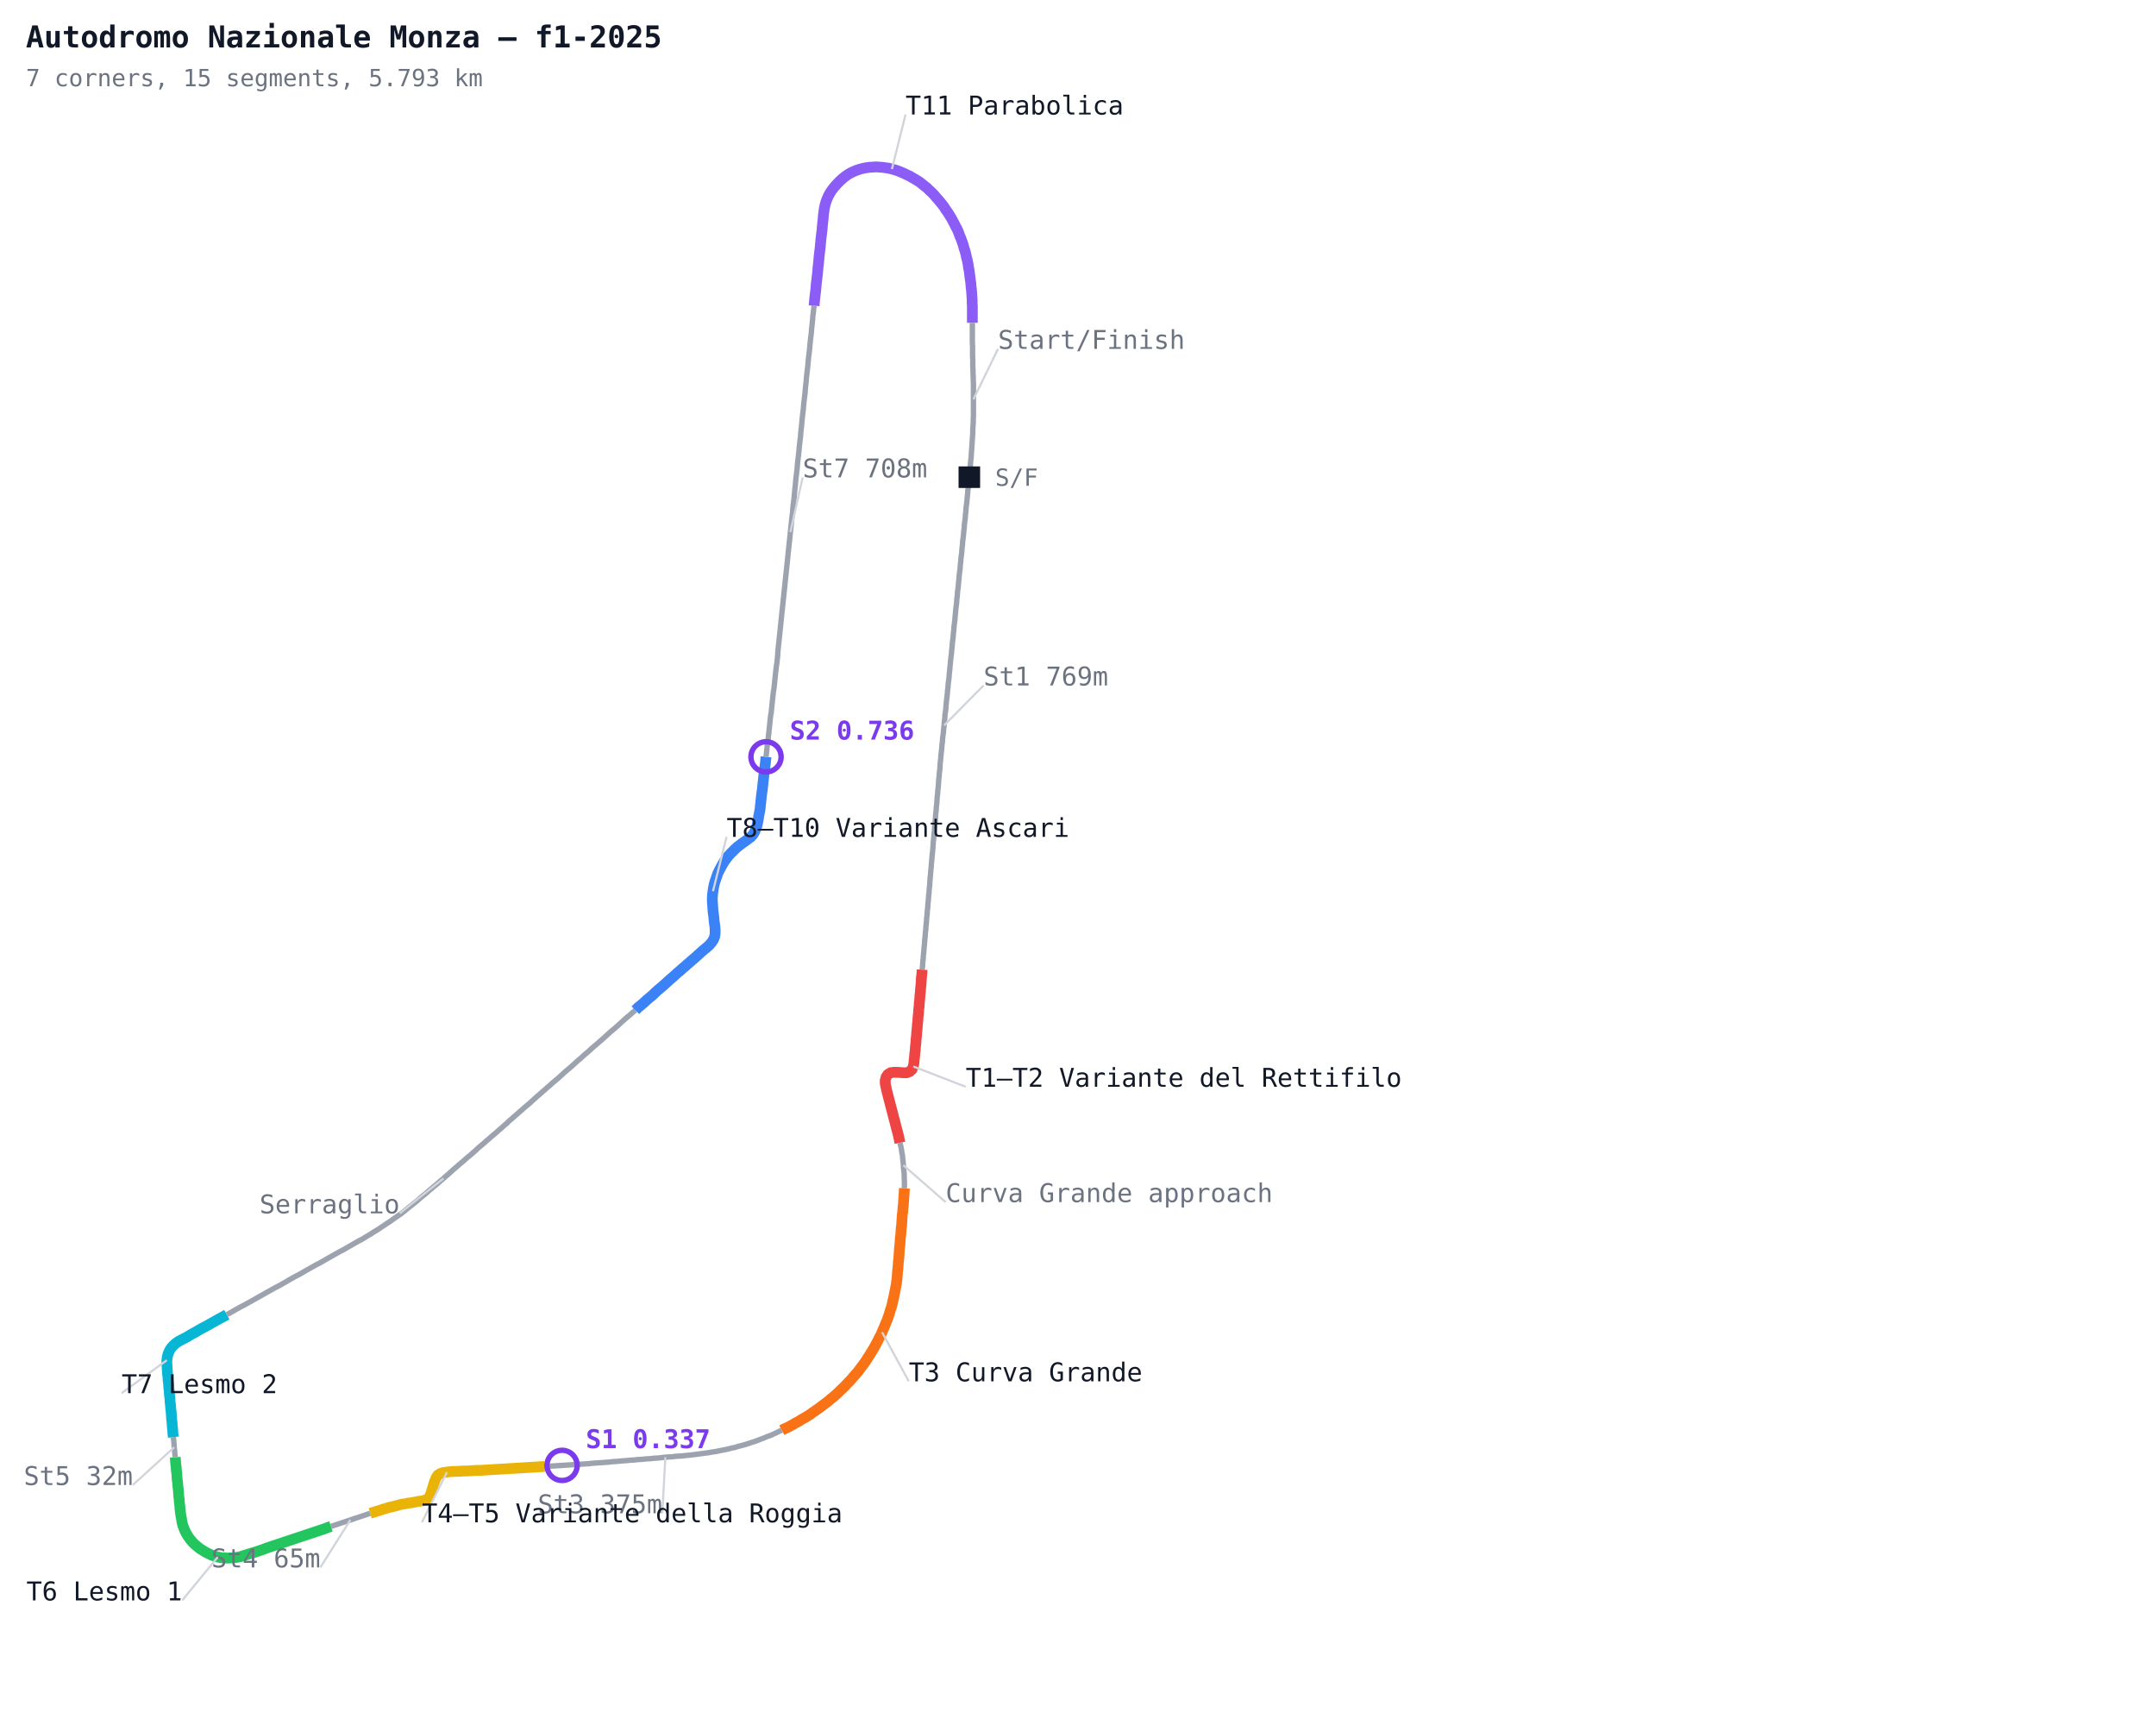
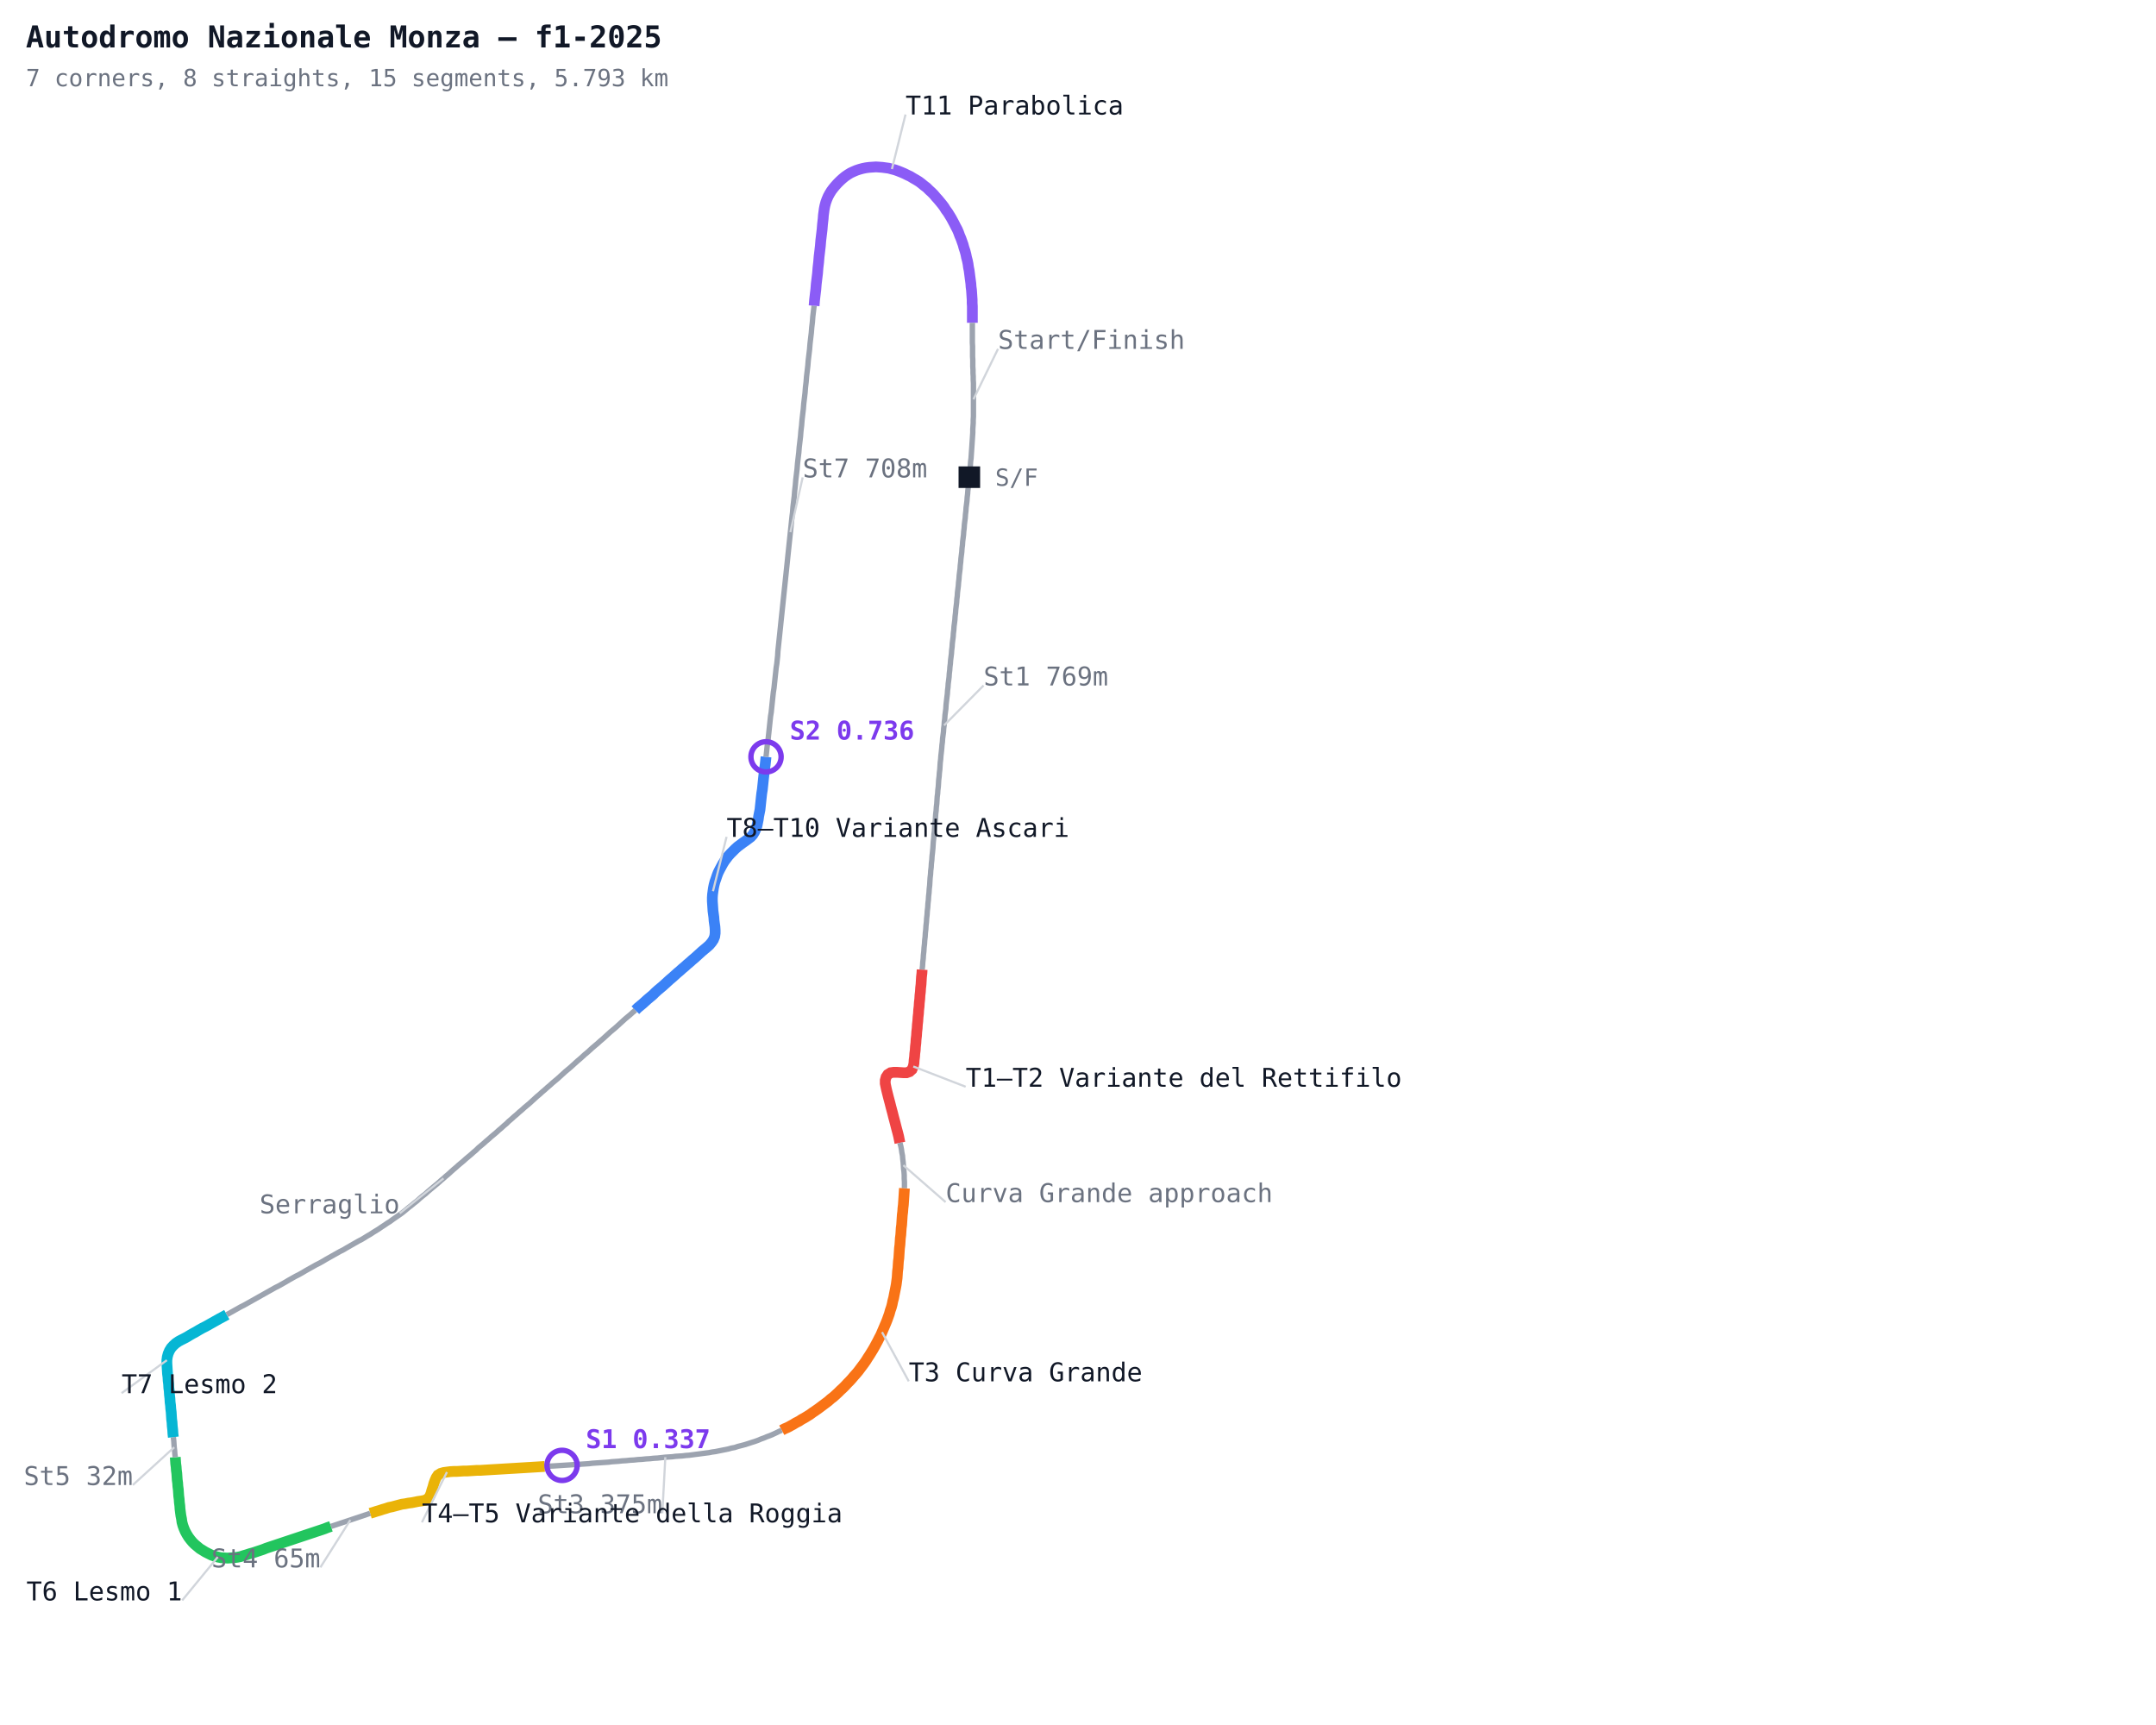
<svg xmlns="http://www.w3.org/2000/svg" width="1000" height="800" viewBox="0 0 1000 800">
  <defs>
    <style>
      .name { font-family: monospace; font-size: 12px; }
      .sector { font-family: monospace; font-size: 12px; fill: #7c3aed; font-weight: bold; }
      .title { font-family: monospace; font-size: 14px; fill: #111827; font-weight: bold; }
      .sub { font-family: monospace; font-size: 11px; fill: #6b7280; }
    </style>
  </defs>
  <rect width="1000" height="800" fill="#ffffff" />
  <polyline fill="none" stroke="#9ca3af" stroke-width="2.5" points="449.6,221.3 449.4,222.8 449.3,224.4 449.1,226.0 448.9,227.6 448.8,229.1 448.6,230.7 448.5,232.3 448.3,233.9 448.1,235.4 448.0,237.0 447.8,238.6 447.7,240.2 447.5,241.7 447.3,243.3 447.2,244.9 447.0,246.5 446.9,248.0 446.7,249.6 446.5,251.2 446.4,252.8 446.2,254.3 446.1,255.9 445.9,257.5 445.7,259.1 445.6,260.6 445.4,262.2 445.3,263.8 445.1,265.3 444.9,266.9 444.8,268.5 444.6,270.1 444.5,271.6 444.3,273.2 444.1,274.8 444.0,276.4 443.8,277.9 443.7,279.5 443.5,281.1 443.3,282.7 443.2,284.2 443.0,285.8 442.9,287.4 442.7,289.0 442.5,290.5 442.4,292.1 442.2,293.7 442.1,295.3 441.9,296.8 441.7,298.4 441.6,300.0 441.4,301.6 441.3,303.1 441.1,304.7 440.9,306.3 440.8,307.8 440.6,309.3 440.5,310.8 440.3,312.4 440.2,314.0 440.0,315.6 439.8,317.1 439.7,318.7 439.5,320.2 439.4,321.8 439.2,323.4 439.0,325.1 438.8,326.9 438.7,328.7 438.5,330.2 438.3,331.7 438.2,333.3 438.0,334.8 437.9,336.4 437.7,337.9 437.6,339.5 437.4,341.0 437.2,342.5 437.1,344.1 436.9,345.6 436.8,347.0 436.6,348.9 436.4,350.6 436.3,352.1 436.1,353.7 436.0,355.3 435.9,356.9 435.7,358.5 435.6,360.0 435.4,361.6 435.3,363.2 435.2,364.8 435.0,366.4 434.9,368.0 434.7,369.5 434.6,371.1 434.5,372.7 434.3,374.3 434.2,375.9 434.0,377.5 433.9,379.1 433.8,380.6 433.6,382.2 433.5,383.8 433.4,385.4 433.2,387.0 433.1,388.6 432.9,390.2 432.8,391.7 432.7,393.3 432.5,395.4 432.3,397.1 432.2,398.8 432.0,400.5 431.9,402.2 431.7,403.8 431.6,405.5 431.4,407.2 431.3,408.9 431.2,410.6 431.0,412.3 430.9,414.0 430.7,415.7 430.6,417.4 430.4,419.1 430.3,420.8 430.1,422.5 430.0,424.2 429.8,425.9 429.7,427.6 429.5,429.3 429.4,431.0 429.2,432.7 429.1,434.4 428.9,436.1 428.8,437.8 428.6,439.5 428.5,441.2 428.3,442.9 428.2,444.6 428.0,446.3 427.9,448.0 427.7,449.7" />
  <polyline fill="none" stroke="#ef4444" stroke-width="5" points="427.7,449.7 427.6,451.4 427.4,453.1 427.3,454.8 427.2,456.5 427.0,458.2 426.9,459.9 426.7,461.6 426.6,463.3 426.4,465.0 426.3,466.7 426.1,468.4 426.0,470.1 425.8,471.8 425.7,473.5 425.5,475.2 425.4,476.9 425.2,478.6 425.1,480.3 424.9,482.0 424.8,483.7 424.6,485.4 424.5,487.1 424.3,488.6 424.2,490.1 424.0,491.6 423.9,493.1 423.6,494.6 423.0,496.0 421.9,497.0 420.5,497.5 419.0,497.5 417.5,497.4 416.0,497.3 414.5,497.3 413.1,497.5 411.8,498.3 411.0,499.5 410.6,501.0 410.6,502.5 410.9,504.0 411.2,505.4 411.6,507.0 412.0,508.6 412.4,510.1 412.8,511.6 413.2,513.2 413.6,514.7 414.0,516.2 414.4,517.8 414.8,519.3 415.2,520.8 415.6,522.4 416.0,523.9 416.4,525.4 416.8,527.0 417.1,528.5 417.4,530.0" />
  <polyline fill="none" stroke="#9ca3af" stroke-width="2.5" points="417.4,530.0 417.8,531.5 418.1,533.0 418.3,534.5 418.6,536.0 418.7,537.4 418.9,539.0 419.0,540.4 419.1,542.0 419.3,543.5 419.4,545.0 419.4,546.6 419.5,548.1 419.5,549.6 419.5,551.1" />
  <polyline fill="none" stroke="#f97316" stroke-width="5" points="419.5,551.1 419.4,552.6 419.3,554.2 419.2,555.7 419.1,557.2 419.0,558.7 418.8,560.4 418.7,561.9 418.5,563.5 418.4,565.0 418.3,566.6 418.2,568.1 418.0,569.6 417.9,571.2 417.8,572.7 417.6,574.2 417.5,575.8 417.4,577.3 417.2,578.9 417.1,580.4 417.0,581.9 416.9,583.5 416.7,585.0 416.6,586.5 416.5,588.1 416.3,589.6 416.2,591.2 416.1,592.7 415.9,594.2 415.7,595.7 415.4,597.3 415.1,598.8 414.8,600.3 414.5,601.9 414.1,603.4 413.8,604.9 413.4,606.4 412.9,607.8 412.5,609.3 412.0,610.7 411.5,612.1 410.9,613.6 410.3,615.0 409.7,616.4 409.1,617.8 408.5,619.2 407.8,620.5 407.1,621.9 406.4,623.2 405.7,624.5 404.9,625.9 404.1,627.2 403.3,628.5 402.5,629.7 401.7,631.0 400.8,632.3 399.9,633.5 399.0,634.7 398.1,635.9 397.1,637.1 396.1,638.2 395.1,639.4 394.1,640.5 393.0,641.6 392.0,642.7 390.9,643.8 389.8,644.8 388.7,645.9 387.6,646.9 386.5,647.9 385.3,648.8 384.2,649.8 383.0,650.7 381.8,651.6 380.6,652.5 379.4,653.4 378.1,654.3 376.9,655.1 375.7,656.0 374.4,656.8 373.1,657.6 371.8,658.3 370.6,659.1 369.2,659.8 367.9,660.6 366.6,661.3 365.3,662.0 363.9,662.6 362.6,663.3" />
  <polyline fill="none" stroke="#9ca3af" stroke-width="2.5" points="362.6,663.3 361.2,663.9 359.8,664.6 358.5,665.2 357.1,665.8 355.7,666.3 354.3,666.9 352.9,667.4 351.5,668.0 350.1,668.5 348.5,669.0 347.0,669.5 345.4,670.0 343.9,670.4 342.3,670.8 340.8,671.3 339.2,671.6 337.8,672.0 336.3,672.3 334.8,672.6 333.3,672.9 331.8,673.2 330.3,673.4 328.8,673.7 327.2,673.9 325.7,674.1 324.2,674.3 322.6,674.5 321.1,674.7 319.6,674.9 318.1,675.0 316.5,675.2 314.9,675.3 313.3,675.4 311.8,675.6 310.2,675.7 308.6,675.8 306.8,676.0 305.0,676.2 303.2,676.3 301.4,676.5 299.6,676.6 297.7,676.8 295.9,676.9 294.1,677.1 292.3,677.2 290.4,677.4 288.6,677.5 286.8,677.7 285.3,677.8 283.8,677.9 282.3,678.1 280.8,678.2 279.3,678.3 277.8,678.4 276.3,678.5 274.8,678.6 273.2,678.8 271.7,678.9 270.2,679.0 268.6,679.1 267.0,679.2 265.5,679.3 263.9,679.4 262.3,679.5 260.7,679.6 259.1,679.7 257.5,679.8 255.9,679.9 254.3,680.0 252.6,680.1" />
  <polyline fill="none" stroke="#eab308" stroke-width="5" points="252.6,680.1 251.0,680.2 249.4,680.3 247.7,680.4 246.1,680.5 244.4,680.6 242.8,680.7 241.1,680.8 239.5,680.9 237.8,681.0 236.1,681.1 234.4,681.2 232.8,681.3 231.1,681.4 229.4,681.5 227.7,681.6 226.1,681.7 224.4,681.8 222.9,681.9 221.3,681.9 219.8,682.0 218.2,682.1 216.6,682.2 215.1,682.2 213.5,682.3 211.9,682.4 210.4,682.4 208.8,682.5 207.3,682.7 205.8,682.9 204.4,683.3 203.1,684.1 202.3,685.3 201.7,686.7 201.2,688.1 200.8,689.6 200.3,691.1 199.9,692.6 199.3,694.0 198.4,695.1 197.0,695.8 195.5,696.1 194.0,696.3 192.5,696.6 191.0,696.9 189.4,697.1 187.9,697.4 186.4,697.6 184.9,698.0 183.4,698.4 181.9,698.8 180.4,699.1 178.9,699.6 177.5,700.0 176.0,700.5 174.6,700.9 173.1,701.4 171.7,701.8" />
  <polyline fill="none" stroke="#9ca3af" stroke-width="2.5" points="171.7,701.8 170.0,702.4 168.5,702.9 167.0,703.4 165.5,703.9 164.0,704.4 162.5,704.9 161.0,705.4 159.5,705.9 158.0,706.4 156.5,706.9 155.0,707.4 153.5,707.9" />
  <polyline fill="none" stroke="#22c55e" stroke-width="5" points="153.5,707.9 152.0,708.4 150.5,709.0 149.0,709.5 147.5,710.0 146.0,710.5 144.5,711.0 143.0,711.5 141.5,712.0 140.0,712.5 138.5,713.0 137.0,713.5 135.5,714.0 134.0,714.5 132.5,715.0 131.0,715.5 129.5,716.0 128.0,716.5 126.5,717.0 125.0,717.5 123.5,718.0 122.0,718.6 120.5,719.1 119.0,719.6 117.5,720.1 116.0,720.5 114.5,721.0 113.1,721.4 111.6,721.9 110.1,722.2 108.6,722.4 107.1,722.5 105.5,722.6 104.0,722.5 102.5,722.4 101.0,722.1 99.5,721.7 98.1,721.2 96.7,720.5 95.3,719.8 94.0,719.0 92.7,718.2 91.5,717.2 90.3,716.2 89.3,715.2 88.3,714.0 87.4,712.8 86.6,711.5 85.9,710.2 85.3,708.8 84.8,707.4 84.4,705.9 84.2,704.4 83.9,702.9 83.7,701.4 83.5,699.8 83.4,698.3 83.2,696.8 83.1,695.3 82.9,693.8 82.8,692.3 82.7,690.8 82.5,689.3 82.4,687.8 82.2,686.3 82.1,684.8 82.0,683.3 81.8,681.8 81.7,680.3 81.5,678.8 81.4,677.3 81.3,675.8" />
  <polyline fill="none" stroke="#9ca3af" stroke-width="2.5" points="81.3,675.8 81.1,674.3 81.0,672.8 80.8,671.2 80.7,669.7 80.6,668.2 80.4,666.5" />
  <polyline fill="none" stroke="#06b6d4" stroke-width="5" points="80.4,666.5 80.2,664.8 80.1,663.1 79.9,661.4 79.8,659.7 79.6,658.1 79.5,656.5 79.4,654.9 79.2,653.3 79.1,651.8 78.9,650.3 78.8,648.5 78.6,646.8 78.5,645.1 78.3,643.6 78.2,641.8 78.0,640.3 77.9,638.6 77.7,637.1 77.6,635.5 77.5,633.9 77.4,632.3 77.4,630.8 77.6,629.3 78.0,627.8 78.6,626.4 79.4,625.1 80.4,624.0 81.5,623.0 82.8,622.1 84.1,621.4 85.5,620.7 86.8,620.0 88.1,619.2 89.5,618.4 90.8,617.7 92.3,616.8 93.9,615.9 95.5,615.1 97.1,614.2 98.7,613.3 100.3,612.4 101.9,611.5 103.6,610.6 105.2,609.7" />
  <polyline fill="none" stroke="#9ca3af" stroke-width="2.5" points="105.2,609.7 106.8,608.8 108.4,607.9 110.0,607.0 111.6,606.1 113.2,605.3 114.8,604.4 116.4,603.5 118.0,602.6 119.6,601.7 121.2,600.8 122.8,599.9 124.4,599.0 126.0,598.1 127.6,597.2 129.2,596.4 130.8,595.5 132.4,594.6 133.9,593.7 135.5,592.8 137.1,591.9 138.7,591.1 140.3,590.2 141.8,589.3 143.4,588.4 145.0,587.5 146.6,586.6 148.2,585.8 149.8,584.9 151.3,584.0 152.9,583.1 154.5,582.2 156.1,581.3 157.7,580.4 159.3,579.6 160.8,578.7 162.2,577.9 163.6,577.1 165.0,576.3 166.4,575.5 167.8,574.8 169.1,574.0 170.4,573.2 171.8,572.4 173.0,571.6 174.3,570.8 175.6,570.0 176.9,569.1 178.3,568.2 179.6,567.3 180.9,566.5 182.1,565.6 183.4,564.7 184.7,563.8 186.0,562.9 187.3,561.9 188.5,560.9 189.7,559.9 191.0,558.9 192.2,557.9 193.5,556.9 194.7,555.8 196.0,554.7 197.3,553.7 198.5,552.6 199.8,551.5 201.0,550.5 202.2,549.5 203.4,548.5 204.5,547.5 205.7,546.5 206.8,545.5 208.0,544.5 209.2,543.4 210.3,542.4 211.5,541.4 212.6,540.4 213.8,539.4 215.0,538.4 216.1,537.4 217.3,536.4 218.5,535.4 219.6,534.4 220.8,533.4 221.9,532.3 223.1,531.3 224.3,530.3 225.4,529.3 226.6,528.3 227.7,527.3 228.9,526.3 230.1,525.3 231.3,524.2 232.5,523.2 233.7,522.1 234.9,521.1 236.0,520.0 237.2,519.0 238.4,517.9 239.6,516.9 240.8,515.8 242.0,514.8 243.2,513.7 244.4,512.7 245.6,511.7 246.8,510.6 247.9,509.6 249.1,508.5 250.3,507.5 251.5,506.4 252.7,505.4 253.9,504.3 255.1,503.3 256.3,502.2 257.5,501.2 258.7,500.2 259.9,499.1 261.0,498.1 262.2,497.0 263.4,496.0 264.6,495.0 265.7,494.0 266.8,493.0 267.9,492.0 269.1,491.0 270.2,490.0 271.3,489.0 272.4,488.1 273.5,487.1 274.7,486.0 276.0,484.9 277.2,483.9 278.4,482.8 279.6,481.8 280.8,480.7 281.9,479.7 283.1,478.6 284.3,477.6 285.5,476.6 286.6,475.6 287.8,474.5 288.9,473.5 290.0,472.5 291.2,471.5 292.3,470.6 293.5,469.5 294.7,468.5" />
  <polyline fill="none" stroke="#3b82f6" stroke-width="5" points="294.7,468.5 295.8,467.4 297.0,466.4 298.2,465.4 299.3,464.4 300.4,463.4 301.6,462.4 302.8,461.4 303.9,460.3 305.0,459.3 306.2,458.3 307.4,457.3 308.5,456.3 309.7,455.2 310.8,454.2 312.0,453.2 313.1,452.2 314.2,451.2 315.4,450.2 316.5,449.2 317.7,448.2 318.8,447.2 320.0,446.2 321.1,445.2 322.3,444.2 323.4,443.2 324.5,442.2 325.6,441.2 326.8,440.2 328.0,439.2 329.1,438.2 330.1,437.0 330.9,435.8 331.5,434.3 331.7,432.8 331.7,431.4 331.6,429.8 331.4,428.4 331.2,426.9 331.1,425.4 330.9,423.9 330.7,422.4 330.6,420.9 330.5,419.4 330.4,417.9 330.4,416.3 330.5,414.8 330.7,413.3 330.9,411.9 331.2,410.4 331.6,408.9 332.1,407.5 332.6,406.0 333.1,404.7 333.8,403.3 334.5,402.0 335.2,400.7 336.0,399.4 336.9,398.2 337.8,397.0 338.8,395.9 339.9,394.8 341.0,393.7 342.1,392.7 343.3,391.8 344.5,390.9 345.8,390.0 347.0,389.1 348.2,388.2 349.2,387.1 350.0,385.8 350.6,384.4 351.1,383.0 351.4,381.5 351.7,380.0 351.9,378.5 352.2,377.0 352.5,375.5 352.7,373.6 352.9,371.7 353.1,369.8 353.3,368.0 353.6,366.1 353.8,364.2 354.0,362.3 354.2,360.4 354.4,358.6 354.6,356.7 354.9,354.8 355.1,352.9 355.3,351.0" />
  <polyline fill="none" stroke="#9ca3af" stroke-width="2.5" points="355.3,351.0 355.5,349.2 355.7,347.3 355.9,345.4 356.2,343.5 356.4,341.6 356.6,339.8 356.8,337.9 357.0,336.0 357.2,334.1 357.4,332.2 357.7,330.4 357.9,328.5 358.1,326.6 358.3,324.7 358.5,322.8 358.7,321.0 359.0,319.1 359.2,317.2 359.4,315.3 359.6,313.4 359.8,311.6 360.0,309.7 360.3,307.8 360.5,305.9 360.7,304.0 360.8,302.1 361.0,300.2 361.2,298.3 361.4,296.4 361.6,294.5 361.8,292.6 362.0,290.7 362.2,288.7 362.4,286.8 362.6,284.9 362.8,283.0 363.0,281.1 363.2,279.2 363.4,277.3 363.6,275.4 363.8,273.5 364.0,271.6 364.2,269.7 364.4,267.8 364.6,265.9 364.8,264.0 365.0,262.1 365.2,260.2 365.4,258.2 365.6,256.3 365.8,254.4 366.0,252.5 366.2,250.6 366.4,248.7 366.6,246.8 366.8,244.9 367.0,243.0 367.2,241.1 367.4,239.2 367.6,237.7 367.8,235.1 368.1,232.6 368.4,230.1 368.6,227.6 368.9,225.0 369.1,222.5 369.4,220.0 369.7,217.5 369.9,215.0 370.2,212.4 370.5,209.9 370.7,207.4 371.0,204.9 371.3,202.3 371.5,199.8 371.8,197.3 372.0,194.8 372.3,192.2 372.6,189.7 372.8,187.2 373.1,184.7 373.4,182.2 373.6,179.6 373.9,177.1 374.1,174.6 374.4,172.1 374.7,169.5 374.9,167.0 375.2,164.5 375.5,162.0 375.7,159.5 376.0,156.9 376.3,154.4 376.5,151.9 376.8,149.4 377.0,146.8 377.3,144.3 377.6,141.8" />
  <polyline fill="none" stroke="#8b5cf6" stroke-width="5" points="377.6,141.8 377.8,139.3 378.1,136.7 378.4,134.2 378.6,131.7 378.9,129.2 379.2,126.7 379.4,124.1 379.7,121.6 379.9,119.1 380.2,116.6 380.5,114.0 380.7,111.5 381.0,109.0 381.3,106.5 381.5,104.0 381.8,101.4 381.9,99.9 382.1,98.4 382.3,96.9 382.6,95.4 383.0,93.9 383.5,92.5 384.1,91.1 384.8,89.8 385.6,88.5 386.5,87.3 387.5,86.1 388.5,85.0 389.6,83.9 390.7,82.9 391.9,81.9 393.2,81.0 394.5,80.2 395.8,79.6 397.2,79.0 398.7,78.5 400.2,78.1 401.7,77.8 403.3,77.6 404.8,77.5 406.3,77.4 407.8,77.5 409.2,77.6 410.7,77.8 412.2,78.0 413.7,78.4 415.2,78.8 416.6,79.3 418.1,79.9 419.5,80.5 420.9,81.2 422.2,81.8 423.5,82.6 424.9,83.4 426.2,84.2 427.4,85.1 428.6,86.1 429.8,87.0 430.9,88.1 432.0,89.1 433.1,90.2 434.1,91.4 435.1,92.5 436.1,93.7 437.0,94.8 437.9,96.0 438.7,97.3 439.6,98.5 440.4,99.8 441.2,101.1 441.9,102.4 442.6,103.7 443.3,105.1 444.0,106.4 444.6,107.8 445.1,109.2 445.7,110.6 446.2,112.0 446.7,113.4 447.1,114.9 447.6,116.4 448.0,117.9 448.3,119.4 448.7,120.9 449.0,122.4 449.2,123.9 449.5,125.4 449.7,126.9 449.9,128.5 450.1,130.0 450.3,131.5 450.4,133.0 450.6,134.5 450.7,136.0 450.8,137.5 450.9,139.0 450.9,140.5 451.0,142.1 451.0,143.6 451.0,145.1 451.0,146.7 451.0,148.2 451.0,149.7" />
  <polyline fill="none" stroke="#9ca3af" stroke-width="2.5" points="451.0,149.7 451.0,151.3 451.0,152.8 451.0,154.4 451.0,156.0 451.0,157.5 451.0,159.0 451.1,160.6 451.1,162.2 451.1,163.8 451.1,165.4 451.2,166.9 451.2,168.5 451.2,170.0 451.3,171.5 451.3,173.1 451.4,174.6 451.4,176.1 451.5,177.7 451.5,179.2 451.5,180.7 451.5,182.2 451.5,183.7 451.5,185.2 451.5,186.8 451.5,188.4 451.5,190.0 451.5,191.6 451.5,193.2 451.4,194.7 451.4,196.2 451.3,197.6 451.2,199.1 451.2,200.6 451.1,202.1 451.0,203.6 450.9,205.1 450.8,206.6 450.7,208.1 450.6,209.5 450.5,211.0 450.4,212.5 450.2,214.0 450.1,215.5 450.0,217.0 449.8,218.5 449.7,220.0" />
  <line x1="437.9" y1="336.4" x2="456.2" y2="317.9" stroke="#d1d5db" stroke-width="1" />
  <text x="456.2" y="317.9" text-anchor="start" class="name" fill="#6b7280">St1 769m</text>
  <line x1="423.6" y1="494.6" x2="447.9" y2="504.0" stroke="#d1d5db" stroke-width="1" />
  <text x="447.9" y="504.0" text-anchor="start" class="name" fill="#111827">T1–T2 Variante del Rettifilo</text>
  <line x1="419.0" y1="540.4" x2="438.6" y2="557.5" stroke="#d1d5db" stroke-width="1" />
  <text x="438.6" y="557.5" text-anchor="start" class="name" fill="#6b7280">Curva Grande approach</text>
  <line x1="409.1" y1="617.8" x2="421.5" y2="640.6" stroke="#d1d5db" stroke-width="1" />
  <text x="421.5" y="640.6" text-anchor="start" class="name" fill="#111827">T3 Curva Grande</text>
  <line x1="308.6" y1="675.8" x2="307.2" y2="701.8" stroke="#d1d5db" stroke-width="1" />
  <text x="307.2" y="701.8" text-anchor="end" class="name" fill="#6b7280">St3 375m</text>
  <line x1="207.3" y1="682.7" x2="195.7" y2="706.0" stroke="#d1d5db" stroke-width="1" />
  <text x="195.7" y="706.0" text-anchor="start" class="name" fill="#111827">T4–T5 Variante della Roggia</text>
  <line x1="162.5" y1="704.9" x2="148.6" y2="726.9" stroke="#d1d5db" stroke-width="1" />
  <text x="148.6" y="726.9" text-anchor="end" class="name" fill="#6b7280">St4 65m</text>
  <line x1="101.0" y1="722.1" x2="84.5" y2="742.2" stroke="#d1d5db" stroke-width="1" />
  <text x="84.5" y="742.2" text-anchor="end" class="name" fill="#111827">T6 Lesmo 1</text>
  <line x1="80.8" y1="671.2" x2="61.6" y2="688.7" stroke="#d1d5db" stroke-width="1" />
  <text x="61.6" y="688.7" text-anchor="end" class="name" fill="#6b7280">St5 32m</text>
  <line x1="77.4" y1="630.8" x2="56.4" y2="646.1" stroke="#d1d5db" stroke-width="1" />
  <text x="56.4" y="646.1" text-anchor="start" class="name" fill="#111827">T7 Lesmo 2</text>
  <line x1="205.7" y1="546.5" x2="185.4" y2="562.7" stroke="#d1d5db" stroke-width="1" />
  <text x="185.4" y="562.7" text-anchor="end" class="name" fill="#6b7280">Serraglio</text>
  <line x1="330.7" y1="413.3" x2="337.0" y2="388.1" stroke="#d1d5db" stroke-width="1" />
  <text x="337.0" y="388.1" text-anchor="start" class="name" fill="#111827">T8–T10 Variante Ascari</text>
  <line x1="366.6" y1="246.8" x2="372.3" y2="221.4" stroke="#d1d5db" stroke-width="1" />
  <text x="372.3" y="221.4" text-anchor="start" class="name" fill="#6b7280">St7 708m</text>
  <line x1="413.7" y1="78.4" x2="420.0" y2="53.1" stroke="#d1d5db" stroke-width="1" />
  <text x="420.0" y="53.1" text-anchor="start" class="name" fill="#111827">T11 Parabolica</text>
  <line x1="451.5" y1="185.2" x2="462.9" y2="161.8" stroke="#d1d5db" stroke-width="1" />
  <text x="462.9" y="161.8" text-anchor="start" class="name" fill="#6b7280">Start/Finish</text>
  <circle cx="260.7" cy="679.6" r="7" fill="none" stroke="#7c3aed" stroke-width="2.5" />
  <text x="271.7" y="671.6" class="sector">S1 0.337</text>
  <circle cx="355.3" cy="351.0" r="7" fill="none" stroke="#7c3aed" stroke-width="2.5" />
  <text x="366.3" y="343.0" class="sector">S2 0.736</text>
  <rect x="444.6" y="216.3" width="10" height="10" fill="#111827" />
  <text x="461.6" y="225.3" class="sub">S/F</text>
  <text class="title" x="12" y="22">Autodromo Nazionale Monza — f1-2025</text>
-   <text class="sub" x="12" y="40">7 corners, 15 segments, 5.793 km</text>
+   <text class="sub" x="12" y="40">7 corners, 8 straights, 15 segments, 5.793 km</text>
</svg>
